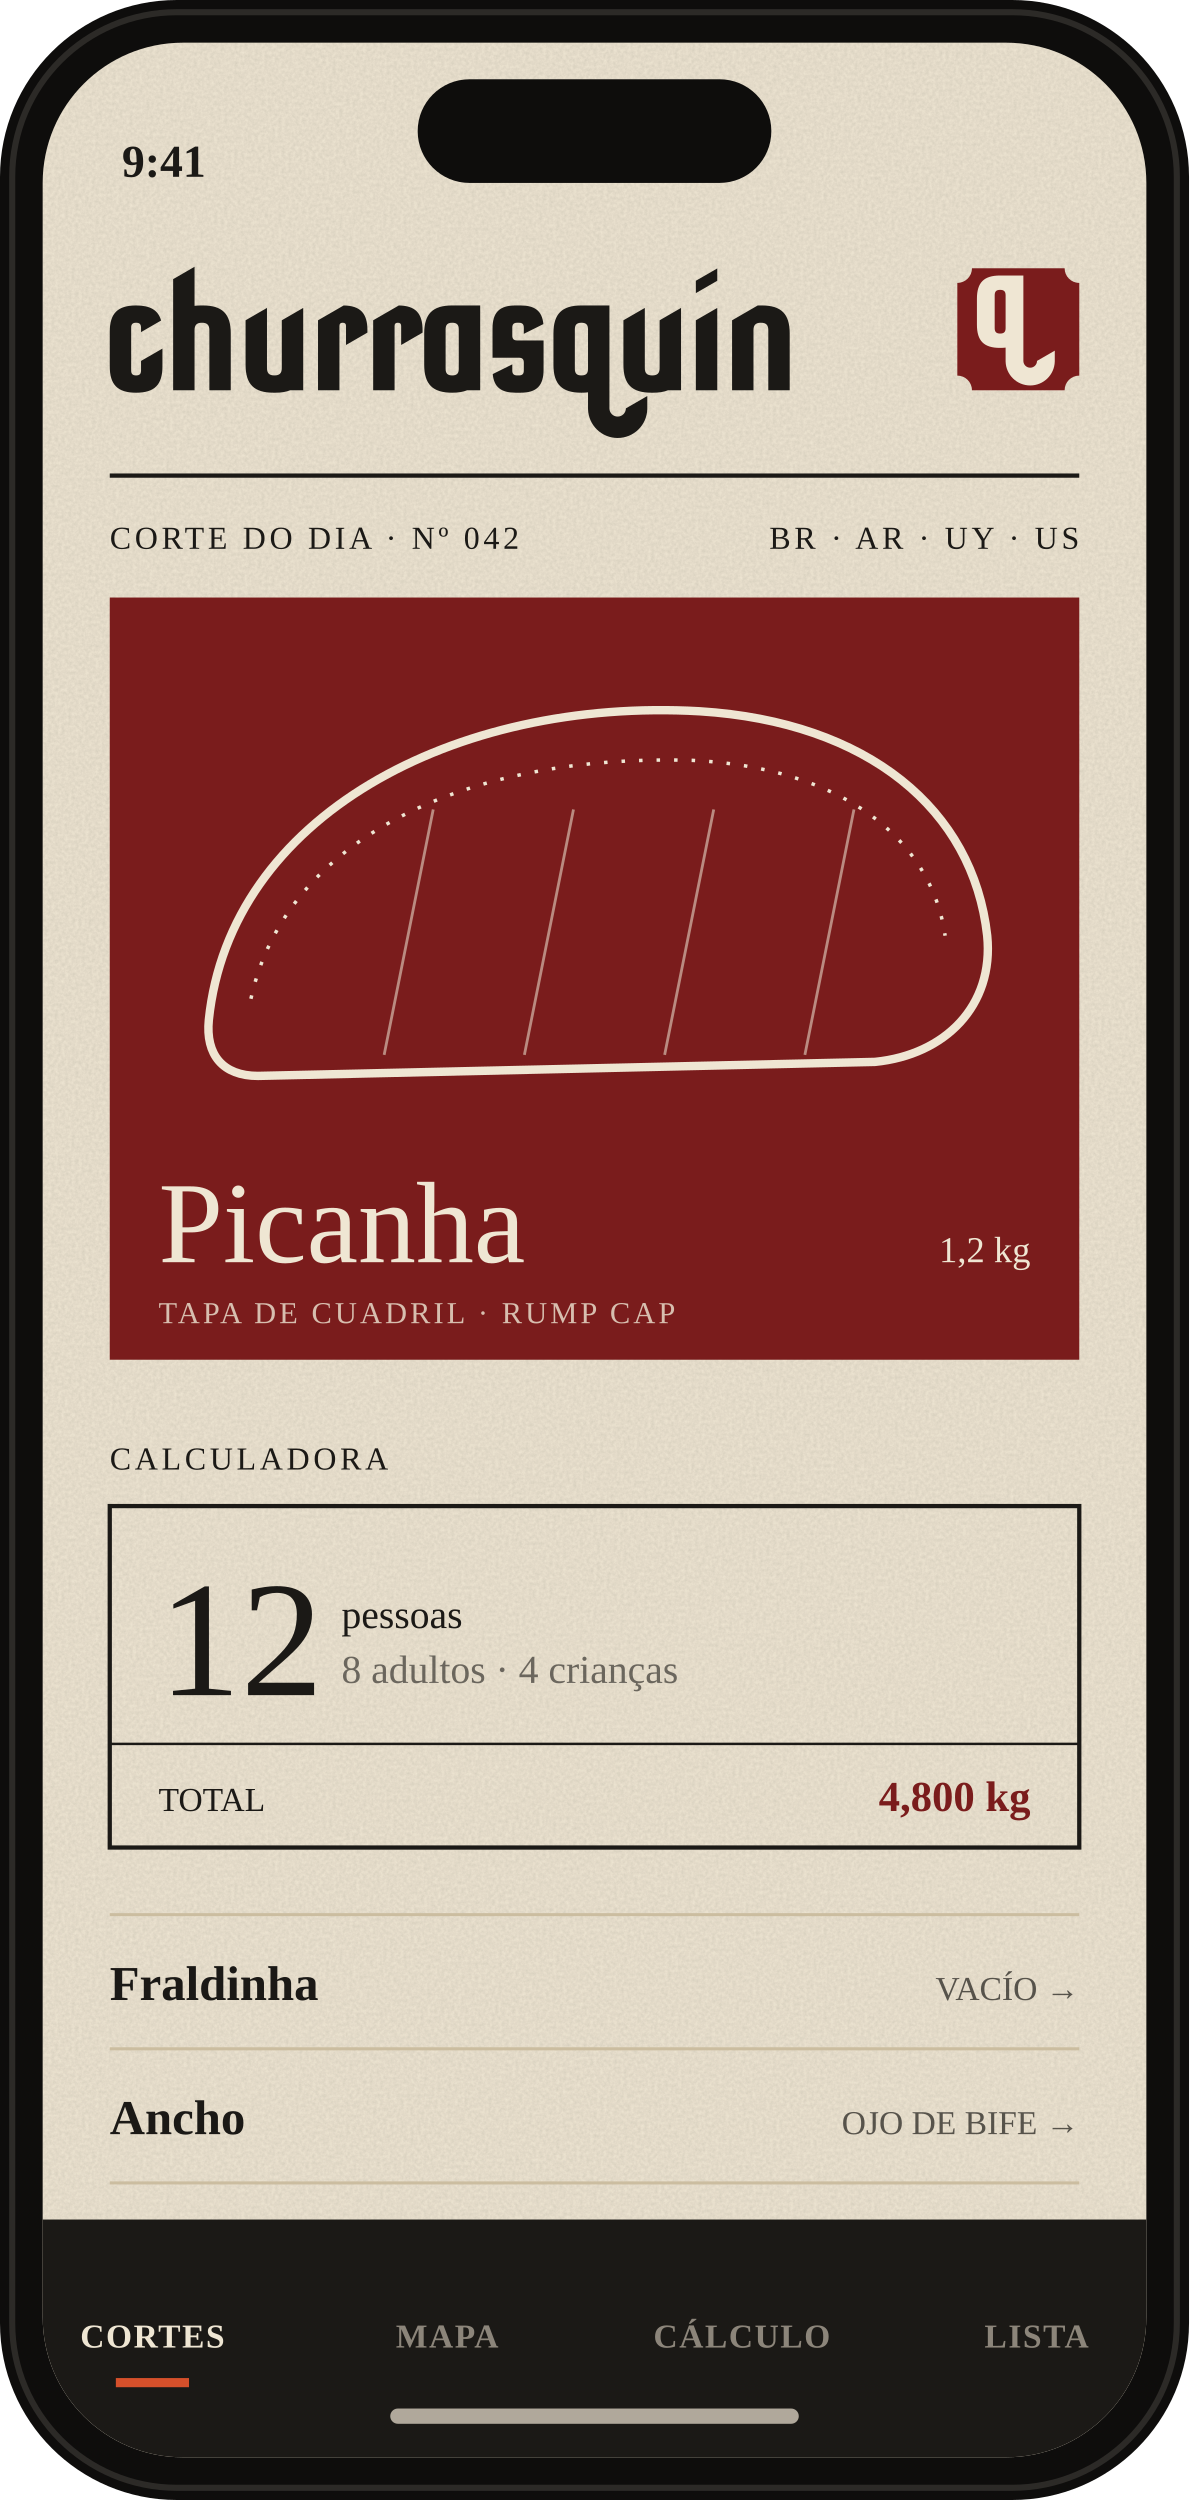
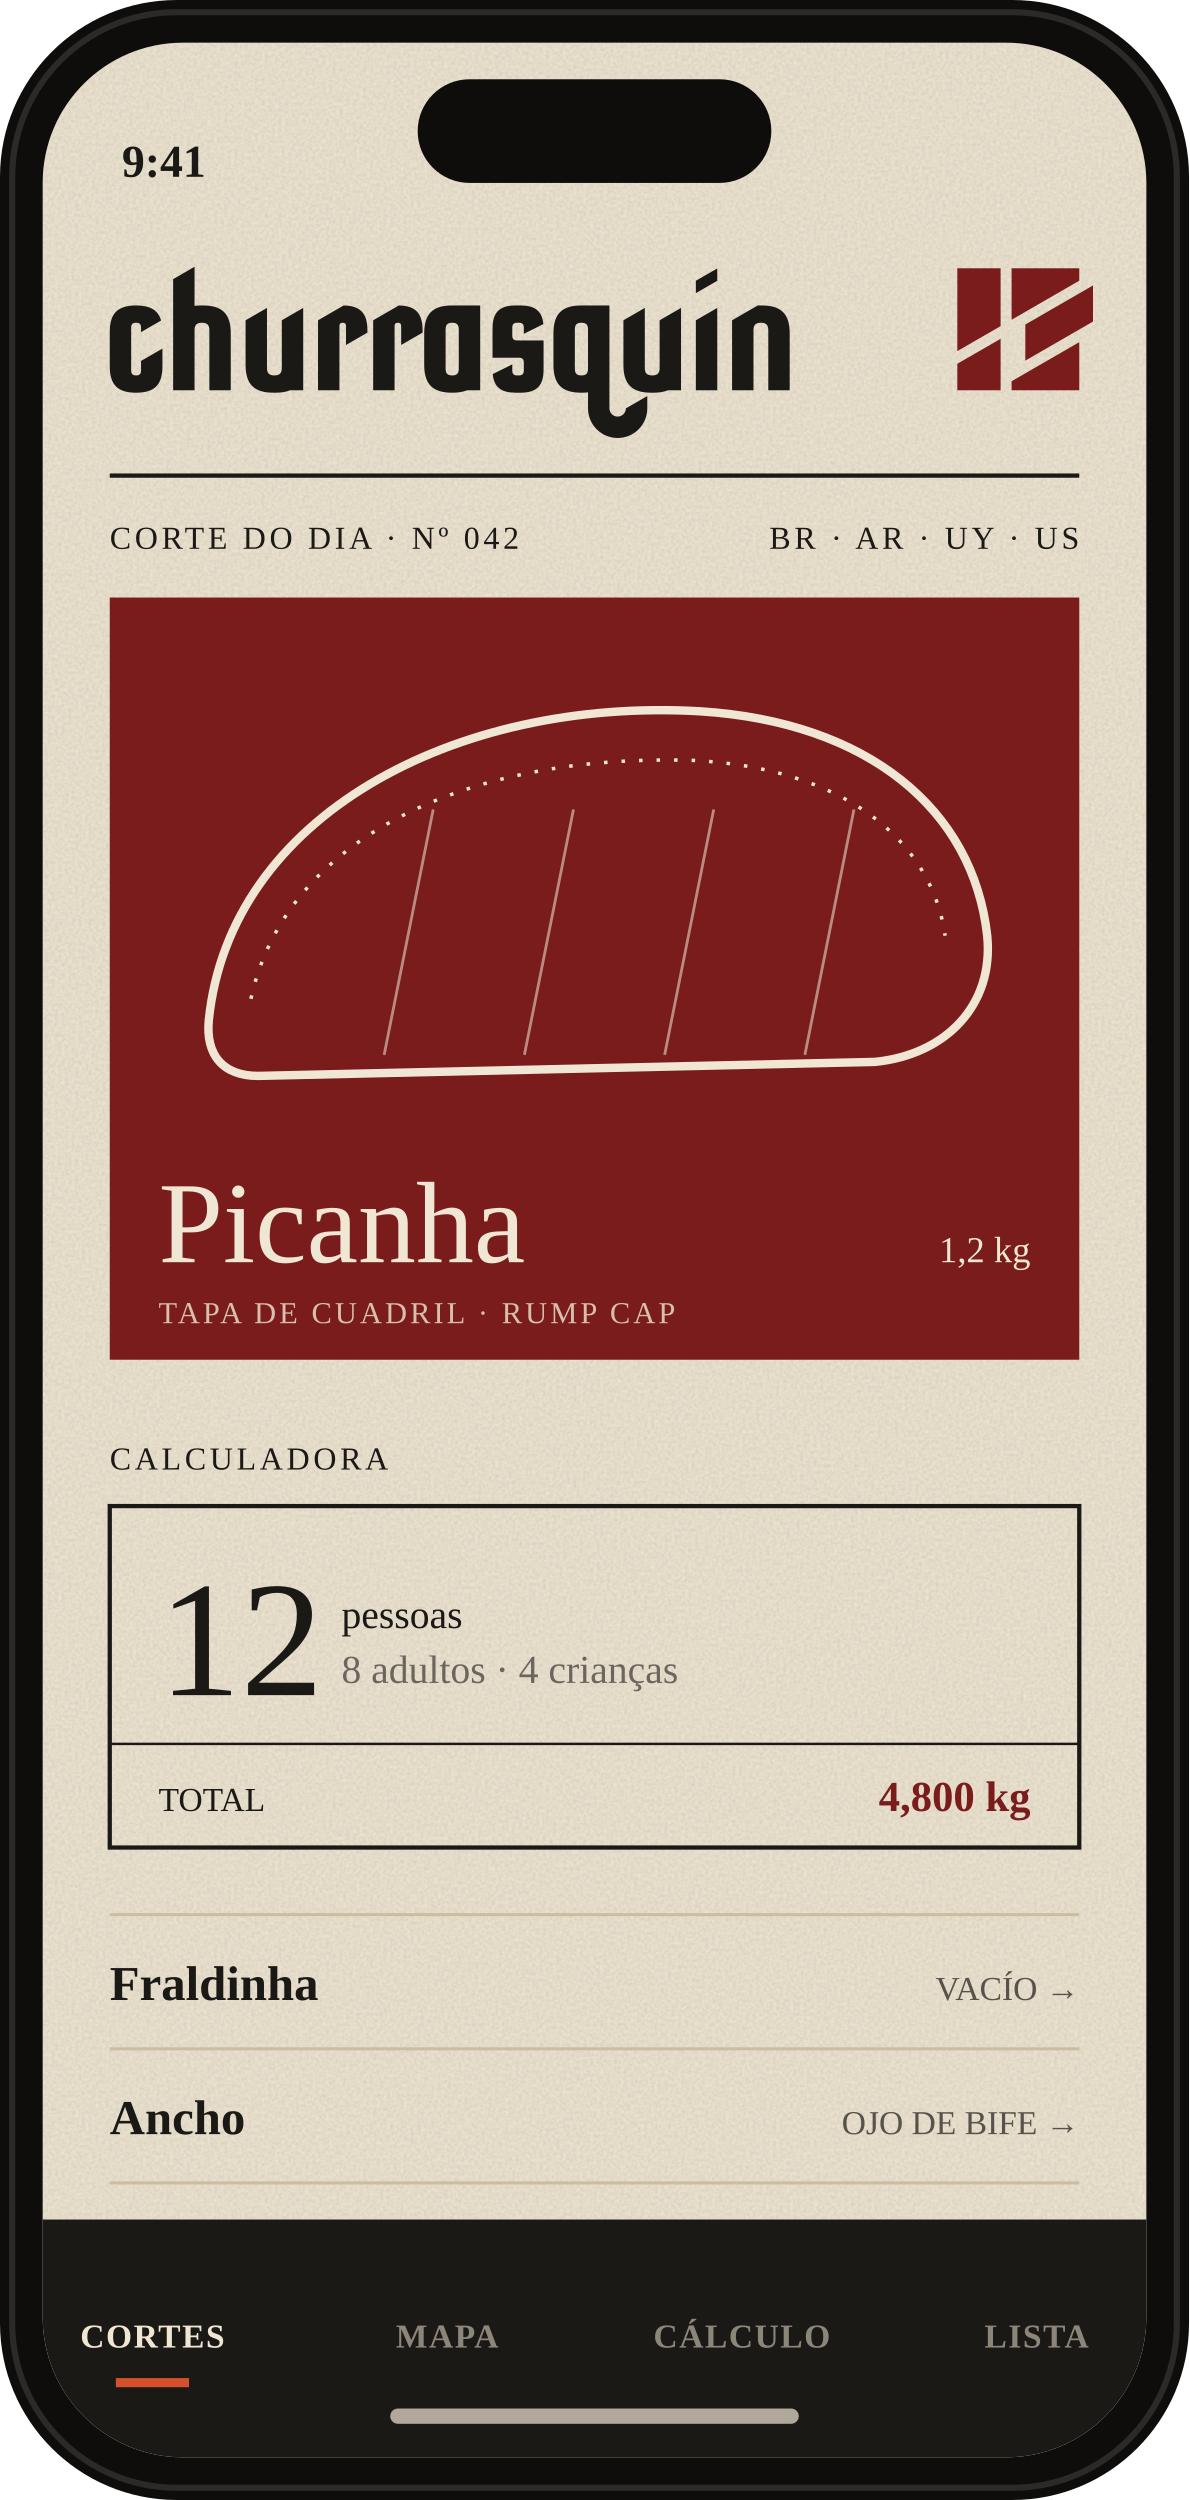
<svg xmlns="http://www.w3.org/2000/svg" viewBox="0 0 390 820" class="mock-phone">
  <defs>
    <clipPath id="scr">
      <rect x="14" y="14" width="362" height="792" rx="46" />
    </clipPath>
    <filter id="gp" x="0" y="0" width="100%" height="100%">
      <feTurbulence type="fractalNoise" baseFrequency="0.9" numOctaves="3" seed="4" />
      <feColorMatrix values="0 0 0 0 0  0 0 0 0 0  0 0 0 0 0  0 0 0 0.1 0" />
      <feComposite in2="SourceGraphic" operator="in" />
    </filter>
  </defs>
  <rect width="390" height="820" rx="58" fill="#0E0D0C" />
  <rect x="4" y="4" width="382" height="812" rx="54" fill="none" stroke="#2c2a27" stroke-width="2" />
  <g clip-path="url(#scr)">
    <rect x="14" y="14" width="362" height="792" fill="#EFE6D3" />
    <rect x="14" y="14" width="362" height="792" fill="#EFE6D3" filter="url(#gp)" />
    <text x="40" y="58" class="ui" font-size="15" font-weight="600" fill="#1B1916">9:41</text>
    <rect x="137" y="26" width="116" height="34" rx="17" fill="#0E0D0C" />
    <path transform="translate(36,128) scale(0.27)" d="M32,-103c17.146,0 26.792,5.625 30.374,18.309l-24.374,14.072v-5.381c0,-4.2 -1.8,-6 -6,-6c-4.2,0 -6,1.8 -6,6v52c0,4.2 1.8,6 6,6c4.2,0 6,-1.8 6,-6l0,-11.619l26,-15.011v21.63c0,22.4 -9.6,32 -32,32c-22.4,0 -32,-9.6 -32,-32v-42c0,-22.4 9.6,-32 32,-32zM111,-103h2c23.8,0 34,10.2 34,34v69l-26,0v-73c0,-6.3 -2.7,-9 -9,-9c-6.3,0 -9,2.7 -9,9l0,73l-26,0v-134.989l26,-15.011l0,47.448c2.474,-0.301 5.139,-0.448 8,-0.448zM201,3h-2c-23.8,0 -34,-10.2 -34,-34v-53.989l26,-15.011v73c0,6.3 2.7,9 9,9c6.3,0 9,-2.7 9,-9l0,-57.989l26,-15.011v100l-15.785,0c-4.849,2.033 -10.887,3 -18.215,3zM313,-73v3l-26,15.011v-23.011c0,-2.8 -1.2,-4 -4,-4c-2.8,0 -4,1.2 -4,4v78l-26,0v-84.989l31.179,-18.001c20.158,0.335 28.821,9.388 28.821,29.99zM380,-73v3l-26,15.011v-23.011c0,-2.8 -1.2,-4 -4,-4c-2.8,0 -4,1.2 -4,4v78l-26,0v-84.989l31.179,-18.001c20.158,0.335 28.821,9.388 28.821,29.99zM416,3c-23.8,0 -34,-10.2 -34,-34v-38c0,-23.8 10.2,-34 34,-34h34v103l-15.785,0c-4.849,2.033 -10.887,3 -18.215,3zM408,-74v48c0,5.6 2.4,8 8,8c5.6,0 8,-2.4 8,-8v-48c0,-5.6 -2.4,-8 -8,-8c-5.6,0 -8,2.4 -8,8zM493,-103h6c17.709,0 26.275,6.857 27.763,22.637l-23.763,11.814v-7.451c0,-4.2 -1.8,-6 -6,-6h-2c-4.2,0 -6,1.8 -6,6v9.5c0,4.2 1.8,6 6,6l32,0v35.5c0,19.6 -8.4,28 -28,28h-6c-17.709,0 -26.275,-6.857 -27.763,-22.637l23.763,-11.814v7.451c0,4.2 1.8,6 6,6h2c4.2,0 6,-1.8 6,-6v-9.5c0,-4.2 -1.8,-6 -6,-6l-32,0v-35.5c0,-19.6 8.4,-28 28,-28zM573,3c-23.8,0 -34,-10.2 -34,-34v-38c0,-23.8 10.2,-34 34,-34h34v125c0,5.523 4.477,10 10,10c5.523,0 10,-4.477 10,-10l0.019,0l25.981,-15v16l-0.014,0c-0.53,19.42 -16.439,35 -35.986,35c-19.548,0 -35.457,-15.58 -35.986,-35h-0.014v-20.448c-2.474,0.301 -5.139,0.448 -8,0.448zM565,-74v48c0,5.6 2.4,8 8,8c5.6,0 8,-2.4 8,-8v-48c0,-5.6 -2.4,-8 -8,-8c-5.6,0 -8,2.4 -8,8zM660,3h-2c-23.8,0 -34,-10.2 -34,-34v-53.989l26,-15.011v73c0,6.3 2.7,9 9,9c6.3,0 9,-2.7 9,-9v-57.989l26,-15.011v100l-15.785,0c-4.849,2.033 -10.887,3 -18.215,3zM712,0v-84.989l26,-15.011v100zM712,-132.989l26,-15.011v14.989l-26,15.011zM790,-103h2c23.8,0 34,10.2 34,34v69l-26,0v-73c0,-6.3 -2.7,-9 -9,-9c-6.3,0 -9,2.7 -9,9v73l-26,0v-84.989l31.104,-17.958c0.942,-0.035 1.907,-0.053 2.896,-0.053z" fill="#1B1916" />
    <g transform="translate(314,88) scale(0.2)">
-       <path d="M0,24c13.255,0 24,-10.745 24,-24h152c0,13.255 10.745,24 24,24v152c-13.255,0 -24,10.745 -24,24h-152c0,-13.255 -10.745,-24 -24,-24z" fill="#7A1C1C" />
-       <path d="M70.24,130.56c-26.656,0 -38.08,-11.424 -38.08,-38.08v-42.56c0,-26.656 11.424,-38.08 38.08,-38.08h38.08v140c0,6.186 5.014,11.2 11.2,11.2c6.186,0 11.2,-5.014 11.2,-11.2h0.022l29.098,-16.8v17.92h-0.015c-0.593,21.75 -18.411,39.2 -40.305,39.2c-21.894,0 -39.712,-17.45 -40.305,-39.2h-0.015v-22.902c-2.771,0.337 -5.755,0.502 -8.96,0.502zM61.28,44.32v53.76c0,6.272 2.688,8.96 8.96,8.96c6.272,0 8.96,-2.688 8.96,-8.96v-53.76c0,-6.272 -2.688,-8.96 -8.96,-8.96c-6.272,0 -8.96,2.688 -8.96,8.96z" fill="#EFE6D3" />
+       <path d="M0,0h71l0,94.804l-71,40.992zM71,115.588v84.412l-71,0l0,-43.42zM89,0h111l0,20.326l-111,64.086zM200,200h-111l0,-14.804l111,-64.086z" fill="#7A1C1C" />
+       <path d="M111.517,151.412l111,-64.086v-59.215l-111,64.086z" fill="#7A1C1C" />
    </g>
    <line x1="36" x2="354" y1="156" y2="156" stroke="#1B1916" stroke-width="1.4" />
    <text x="36" y="180" class="mono" font-size="10.5" fill="#1B1916" letter-spacing="1.2">CORTE DO DIA · Nº 042</text>
    <text x="354" y="180" text-anchor="end" class="mono" font-size="10.5" fill="#1B1916" letter-spacing="1.2">BR · AR · UY · US</text>
    <rect x="36" y="196" width="318" height="250" fill="#7A1C1C" />
    <g transform="translate(195,300)">
      <g transform="scale(1.15)">
        <path d="M-110,30 C-104,-28 -40,-62 30,-58 C78,-55 108,-30 112,6 C114,26 100,40 80,42 L-96,46 C-106,46 -111,40 -110,30Z" fill="none" stroke="#EFE6D3" stroke-width="2.4" />
        <path d="M-98,24 C-88,-22 -36,-46 28,-44 C70,-42 96,-22 100,6" fill="none" stroke="#EFE6D3" stroke-width="1" stroke-dasharray="1 4" />
        <line x1="-60" x2="-46" y1="40" y2="-30" stroke="#EFE6D3" stroke-width=".8" opacity=".55" />
        <line x1="-20" x2="-6" y1="40" y2="-30" stroke="#EFE6D3" stroke-width=".8" opacity=".55" />
        <line x1="20" x2="34" y1="40" y2="-30" stroke="#EFE6D3" stroke-width=".8" opacity=".55" />
        <line x1="60" x2="74" y1="40" y2="-30" stroke="#EFE6D3" stroke-width=".8" opacity=".55" />
      </g>
    </g>
    <text x="52" y="414" class="disp" font-size="38" fill="#EFE6D3">Picanha</text>
    <text x="52" y="434" class="mono" font-size="10" fill="#EFE6D3" opacity=".8" letter-spacing="1">TAPA DE CUADRIL · RUMP CAP</text>
    <text x="338" y="414" text-anchor="end" class="mono" font-size="12" fill="#EFE6D3">1,2 kg</text>
    <text x="36" y="482" class="mono" font-size="10.5" fill="#1B1916" letter-spacing="1.2">CALCULADORA</text>
    <rect x="36" y="494" width="318" height="112" fill="none" stroke="#1B1916" stroke-width="1.4" />
    <text x="52" y="556" class="disp" font-size="54" fill="#1B1916">12</text>
    <text x="112" y="534" class="ui" font-size="13" fill="#1B1916">pessoas</text>
    <text x="112" y="552" class="ui" font-size="13" fill="#1B1916" opacity=".6">8 adultos · 4 crianças</text>
    <line x1="36" x2="354" y1="572" y2="572" stroke="#1B1916" stroke-width=".8" />
    <text x="52" y="594" class="mono" font-size="11" fill="#1B1916">TOTAL</text>
    <text x="338" y="594" text-anchor="end" class="mono" font-size="14" font-weight="600" fill="#7A1C1C">4,800 kg</text>
    <g transform="translate(36,628)">
      <line x1="0" x2="318" y1="0" y2="0" stroke="#CBBDA0" />
      <text x="0" y="28" class="ui" font-size="16" font-weight="600" fill="#1B1916">Fraldinha</text>
      <text x="318" y="28" text-anchor="end" class="mono" font-size="11" fill="#1B1916" opacity=".7">VACÍO  →</text>
    </g>
    <g transform="translate(36,672)">
      <line x1="0" x2="318" y1="0" y2="0" stroke="#CBBDA0" />
      <text x="0" y="28" class="ui" font-size="16" font-weight="600" fill="#1B1916">Ancho</text>
      <text x="318" y="28" text-anchor="end" class="mono" font-size="11" fill="#1B1916" opacity=".7">OJO DE BIFE  →</text>
    </g>
    <g transform="translate(36,716)">
      <line x1="0" x2="318" y1="0" y2="0" stroke="#CBBDA0" />
      <text x="0" y="28" class="ui" font-size="16" font-weight="600" fill="#1B1916">Costela</text>
      <text x="318" y="28" text-anchor="end" class="mono" font-size="11" fill="#1B1916" opacity=".7">ASADO  →</text>
    </g>
    <rect x="14" y="728" width="362" height="78" fill="#1B1916" />
    <text x="50" y="770" text-anchor="middle" class="ui" font-size="11" font-weight="600" fill="#EFE6D3" letter-spacing=".5">CORTES</text>
    <rect x="38" y="780" width="24" height="3" fill="#D6502B" />
    <text x="146.667" y="770" text-anchor="middle" class="ui" font-size="11" font-weight="600" fill="#8c857a" letter-spacing=".5">MAPA</text>
    <text x="243.333" y="770" text-anchor="middle" class="ui" font-size="11" font-weight="600" fill="#8c857a" letter-spacing=".5">CÁLCULO</text>
    <text x="340" y="770" text-anchor="middle" class="ui" font-size="11" font-weight="600" fill="#8c857a" letter-spacing=".5">LISTA</text>
    <rect x="128" y="790" width="134" height="5" rx="2.5" fill="#EFE6D3" opacity=".7" />
  </g>
</svg>
